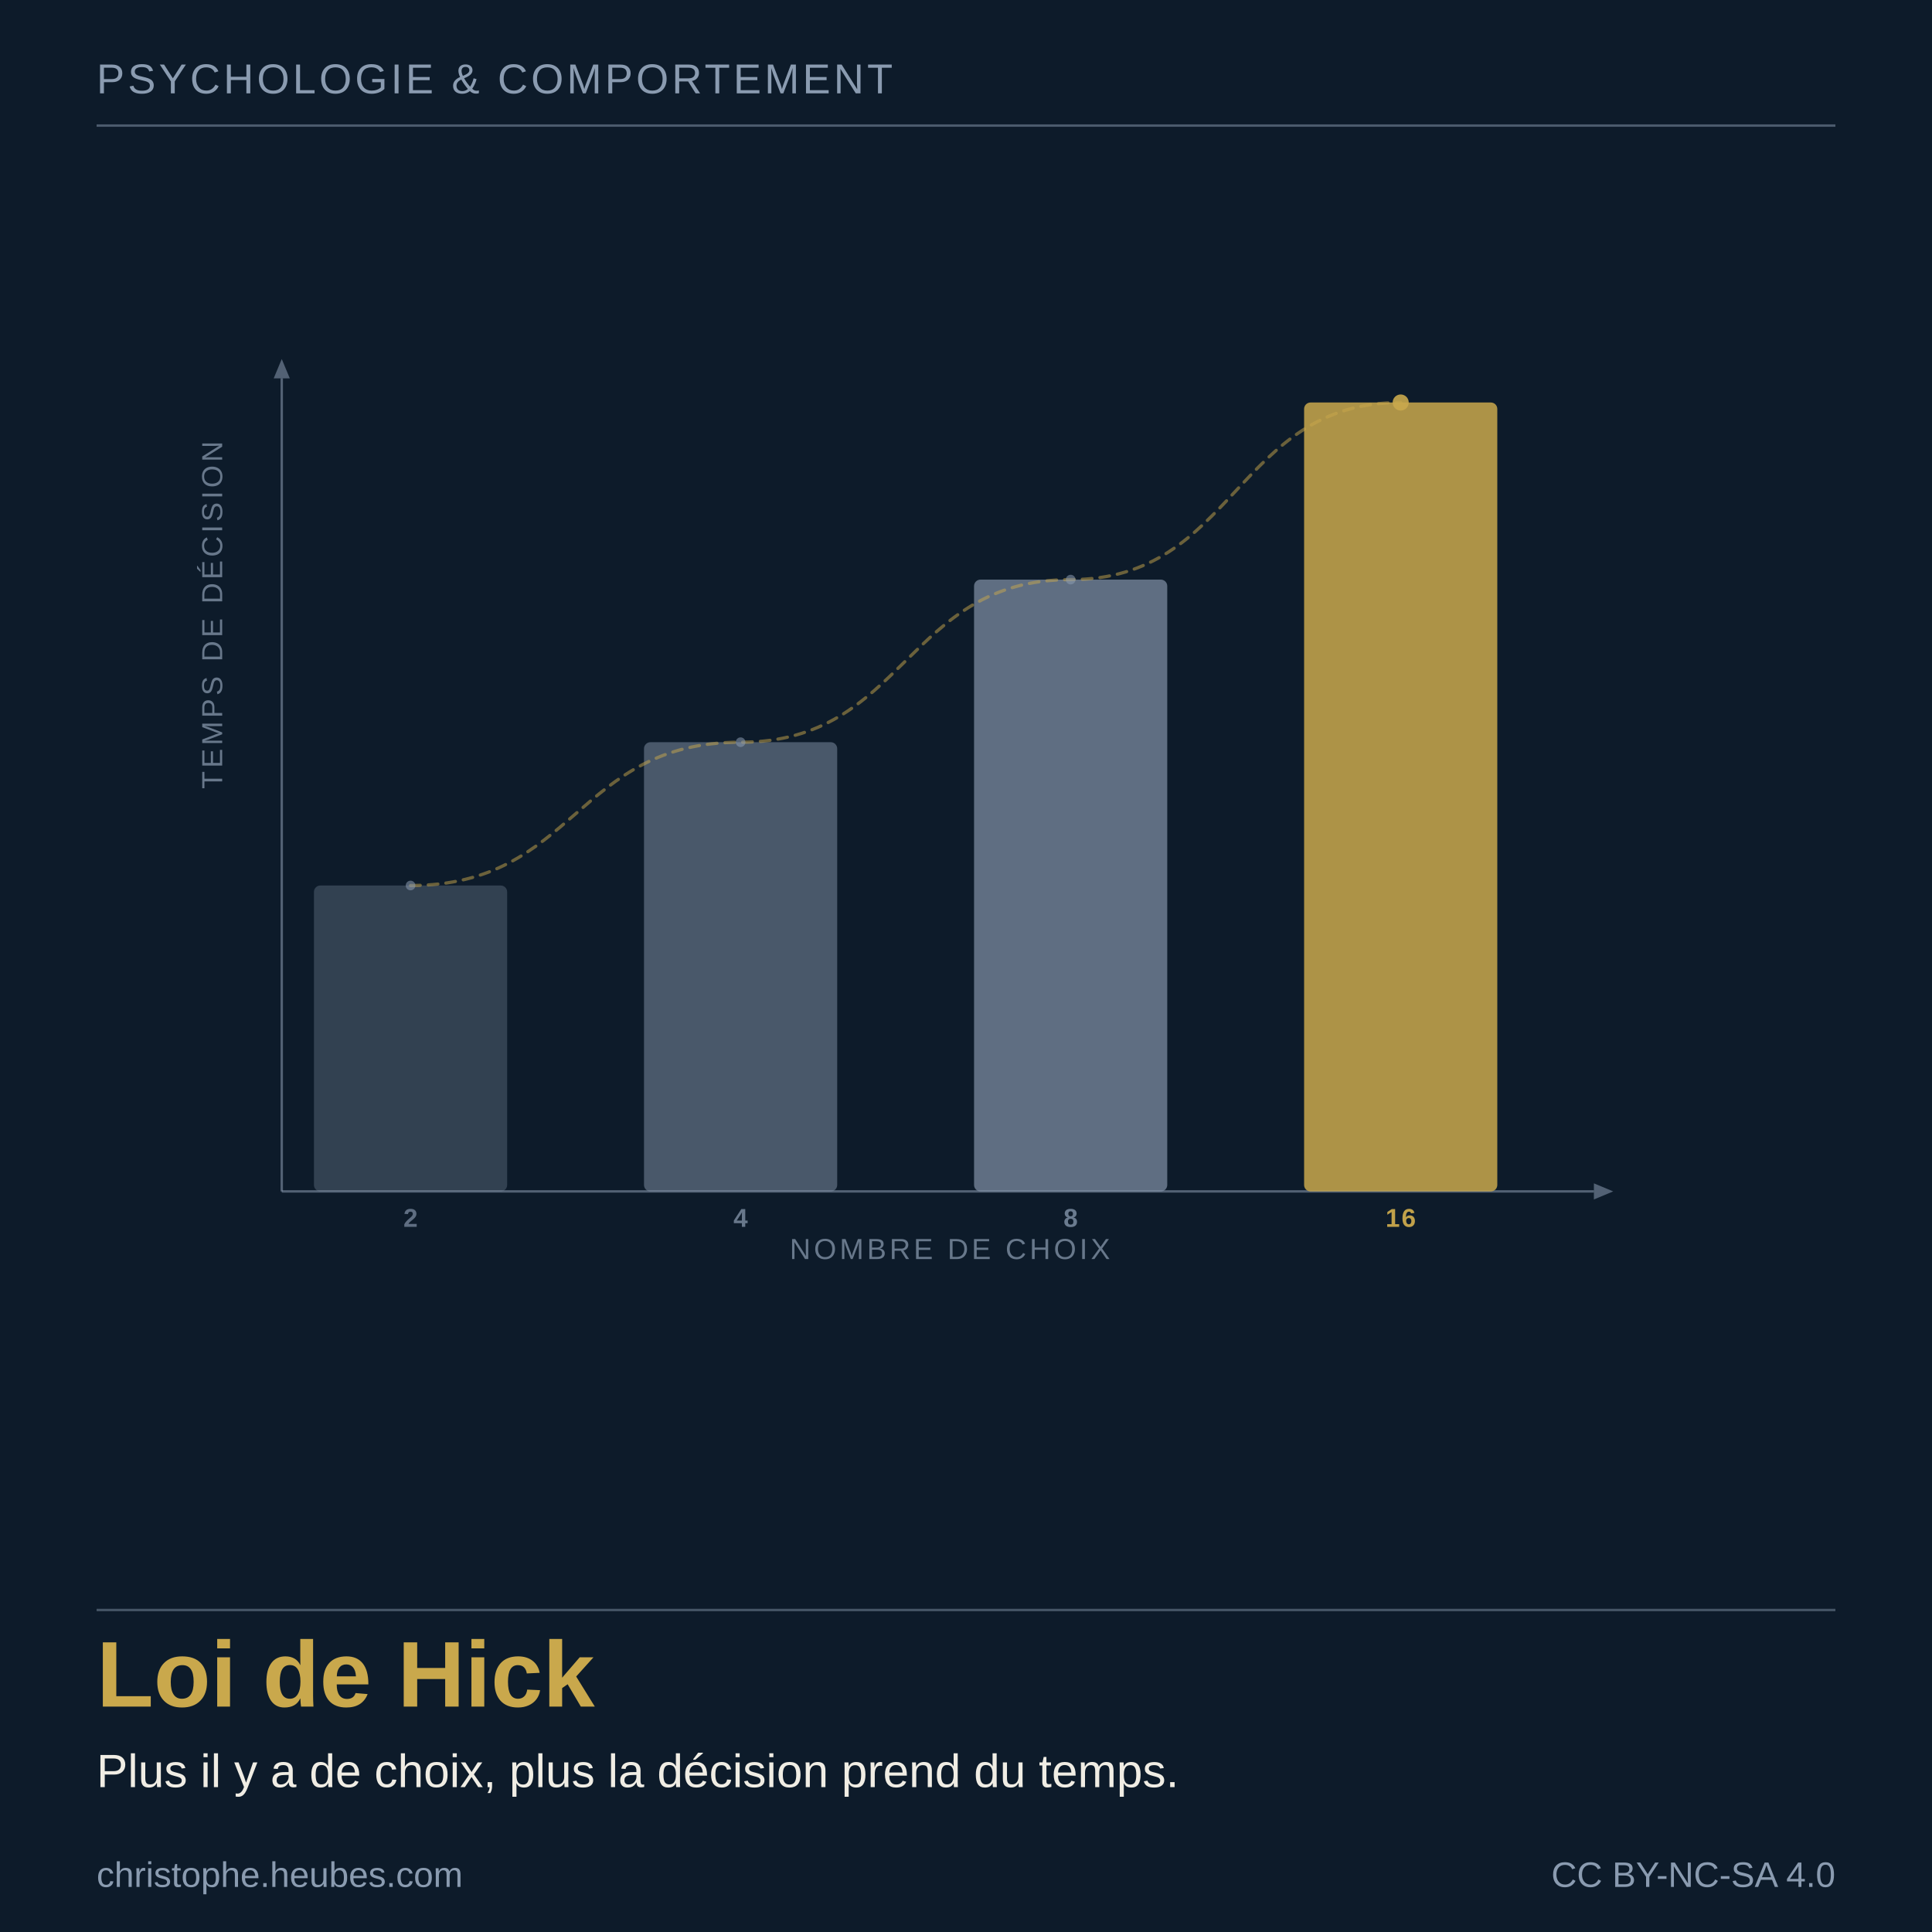
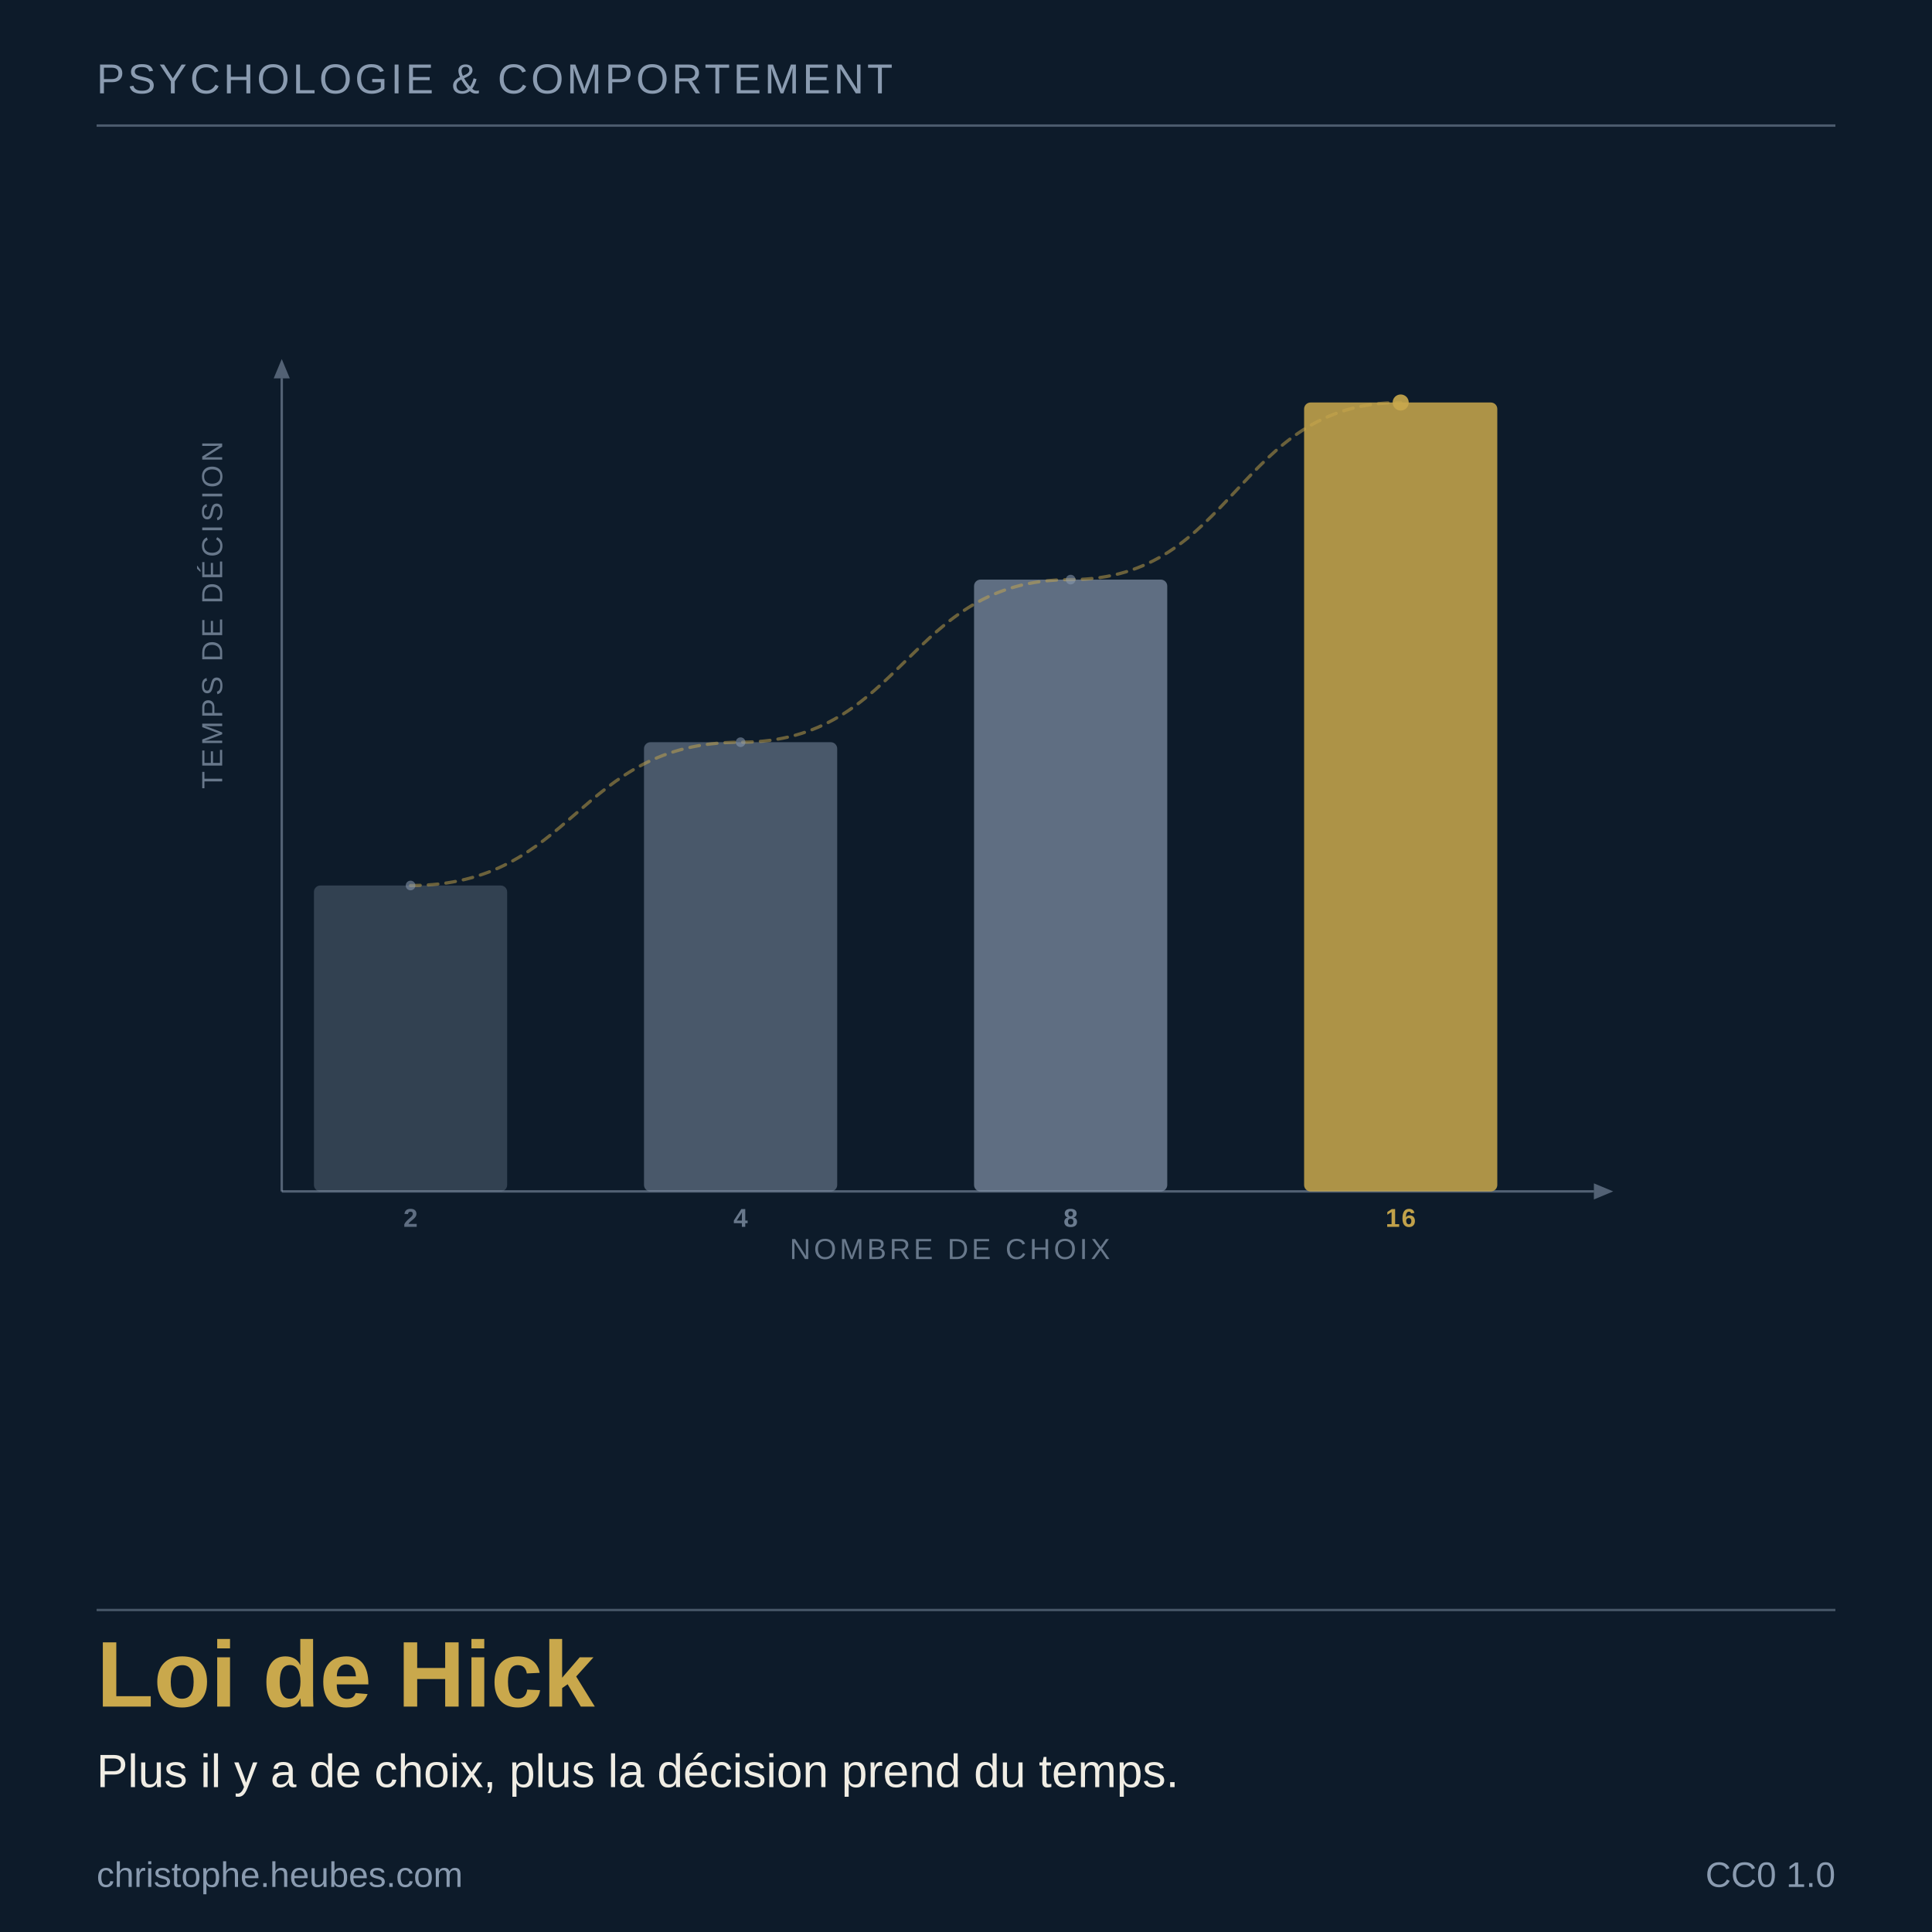
<svg xmlns="http://www.w3.org/2000/svg" viewBox="0 0 1200 1200" width="1200" height="1200">
  <rect width="1200" height="1200" fill="#0D1B2A" />
  <text x="60" y="58" font-family="'Ubuntu', 'Helvetica Neue', Arial, sans-serif" font-weight="500" font-size="26" fill="#8A9BB0" letter-spacing="2">PSYCHOLOGIE &amp; COMPORTEMENT</text>
  <line x1="60" y1="78" x2="1140" y2="78" stroke="#8A9BB0" stroke-width="1.5" opacity="0.5" />
  <g transform="translate(0,0)">
    <line x1="175" y1="740" x2="990" y2="740" stroke="#8A9BB0" stroke-width="1.5" opacity="0.55" />
    <polygon points="990,735 1002,740 990,745" fill="#8A9BB0" opacity="0.55" />
    <line x1="175" y1="740" x2="175" y2="235" stroke="#8A9BB0" stroke-width="1.5" opacity="0.55" />
    <polygon points="170,235 175,223 180,235" fill="#8A9BB0" opacity="0.55" />
    <text x="590" y="782" text-anchor="middle" font-family="'Ubuntu', 'Helvetica Neue', Arial, sans-serif" font-weight="400" font-size="18" letter-spacing="2" fill="#8A9BB0" opacity="0.72">NOMBRE DE CHOIX</text>
    <text transform="translate(138, 490) rotate(-90)" font-family="'Ubuntu', 'Helvetica Neue', Arial, sans-serif" font-weight="400" font-size="18" letter-spacing="2" fill="#8A9BB0" opacity="0.72">TEMPS DE DÉCISION</text>
    <rect x="195" y="550" width="120" height="190" rx="4" fill="#8A9BB0" opacity="0.3" />
    <text x="255" y="762" text-anchor="middle" font-family="'Ubuntu', 'Helvetica Neue', Arial, sans-serif" font-weight="700" font-size="16" letter-spacing="1" fill="#8A9BB0" opacity="0.65">2</text>
    <rect x="400" y="461" width="120" height="279" rx="4" fill="#8A9BB0" opacity="0.48" />
    <text x="460" y="762" text-anchor="middle" font-family="'Ubuntu', 'Helvetica Neue', Arial, sans-serif" font-weight="700" font-size="16" letter-spacing="1" fill="#8A9BB0" opacity="0.72">4</text>
    <rect x="605" y="360" width="120" height="380" rx="4" fill="#8A9BB0" opacity="0.65" />
    <text x="665" y="762" text-anchor="middle" font-family="'Ubuntu', 'Helvetica Neue', Arial, sans-serif" font-weight="700" font-size="16" letter-spacing="1" fill="#8A9BB0" opacity="0.75">8</text>
    <rect x="810" y="250" width="120" height="490" rx="4" fill="#C9A84C" opacity="0.85" />
    <text x="870" y="762" text-anchor="middle" font-family="'Ubuntu', 'Helvetica Neue', Arial, sans-serif" font-weight="700" font-size="16" letter-spacing="1" fill="#C9A84C" opacity="0.95">16</text>
    <path d="M 255,550 C 357.5,550 357.5,461 460,461              C 562.5,461 562.5,360 665,360              C 767.5,360 767.5,250 870,250" fill="none" stroke="#C9A84C" stroke-width="2" opacity="0.50" stroke-dasharray="6 5" stroke-linecap="round" />
    <circle cx="255" cy="550" r="3" fill="#8A9BB0" opacity="0.55" />
    <circle cx="460" cy="461" r="3" fill="#8A9BB0" opacity="0.55" />
    <circle cx="665" cy="360" r="3" fill="#8A9BB0" opacity="0.55" />
    <circle cx="870" cy="250" r="5" fill="#C9A84C" opacity="0.9" />
  </g>
  <line x1="60" y1="1000" x2="1140" y2="1000" stroke="#8A9BB0" stroke-width="1.5" opacity="0.45" />
  <text x="60" y="1060" font-family="'Ubuntu', 'Helvetica Neue', Arial, sans-serif" font-weight="700" font-size="58" fill="#C9A84C">Loi de Hick</text>
  <text x="60" y="1110" font-family="'Ubuntu', 'Helvetica Neue', Arial, sans-serif" font-weight="400" font-size="29" fill="#F0EDE4">Plus il y a de choix, plus la décision prend du temps.</text>
  <text x="60" y="1172" font-family="'Ubuntu', 'Helvetica Neue', Arial, sans-serif" font-weight="400" font-size="22" fill="#8A9BB0">christophe.heubes.com</text>
-   <text x="1140" y="1172" text-anchor="end" font-family="'Ubuntu', 'Helvetica Neue', Arial, sans-serif" font-weight="400" font-size="22" fill="#8A9BB0">CC BY-NC-SA 4.0</text>
+   <text x="1140" y="1172" text-anchor="end" font-family="'Ubuntu', 'Helvetica Neue', Arial, sans-serif" font-weight="400" font-size="22" fill="#8A9BB0">CC0 1.0</text>
</svg>
